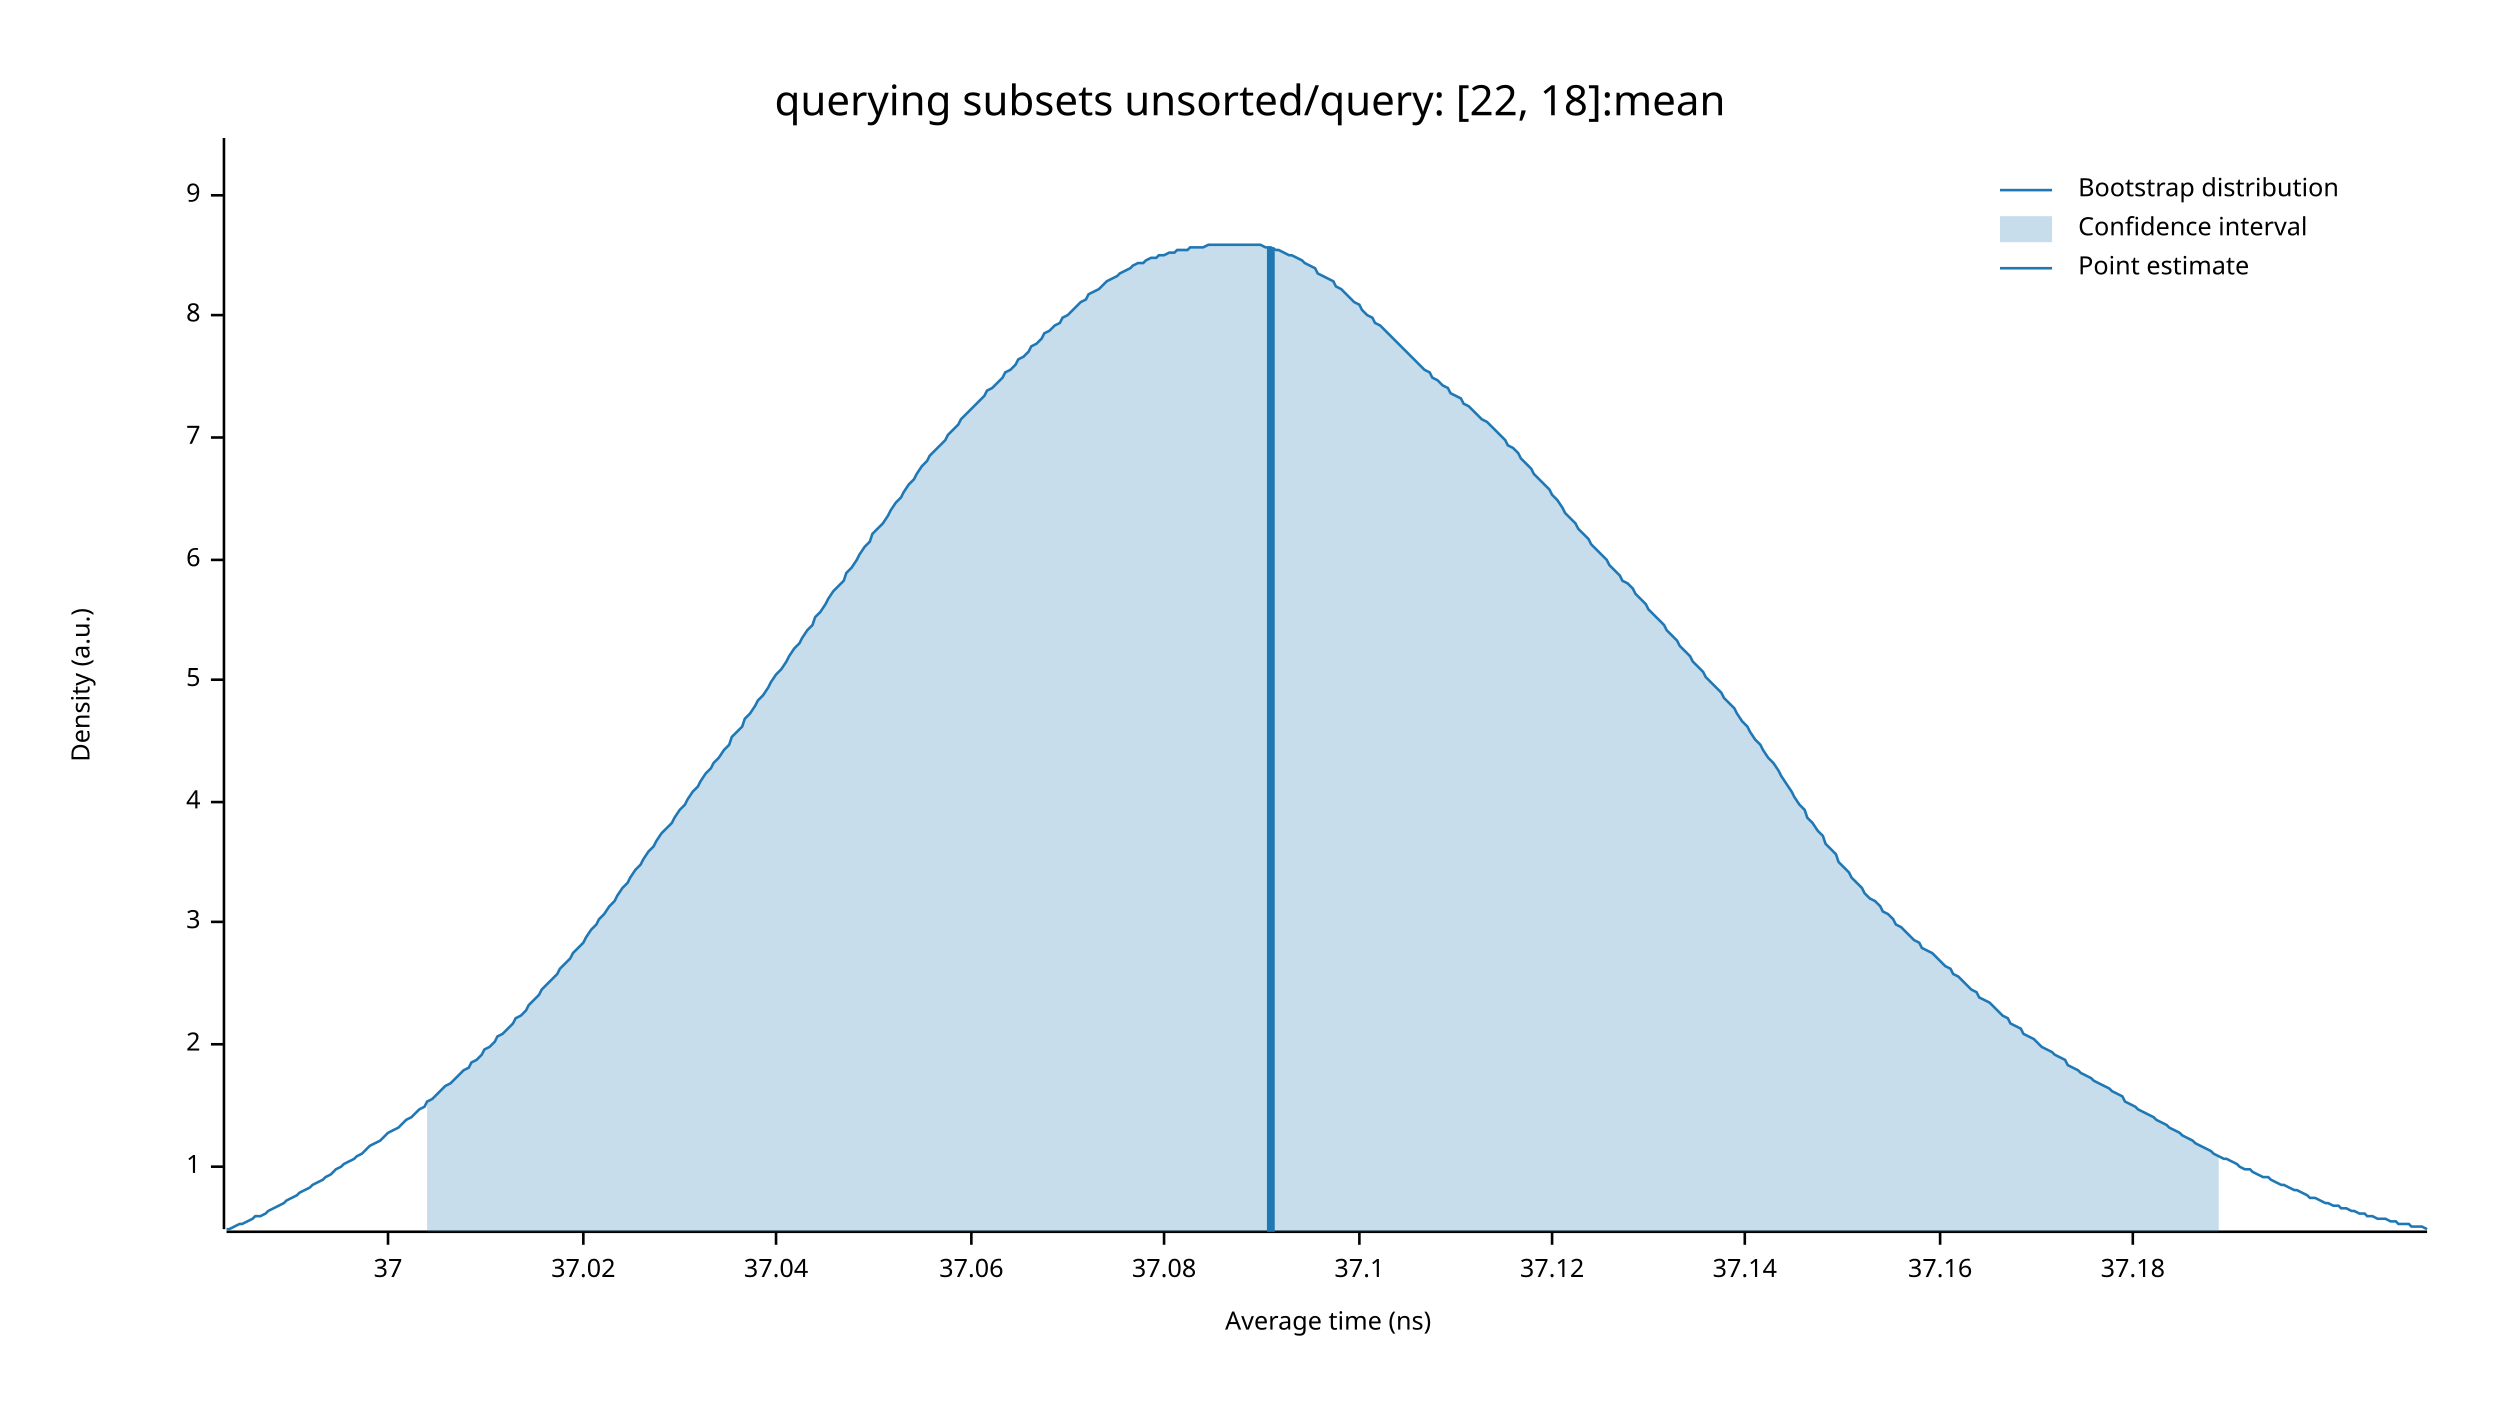
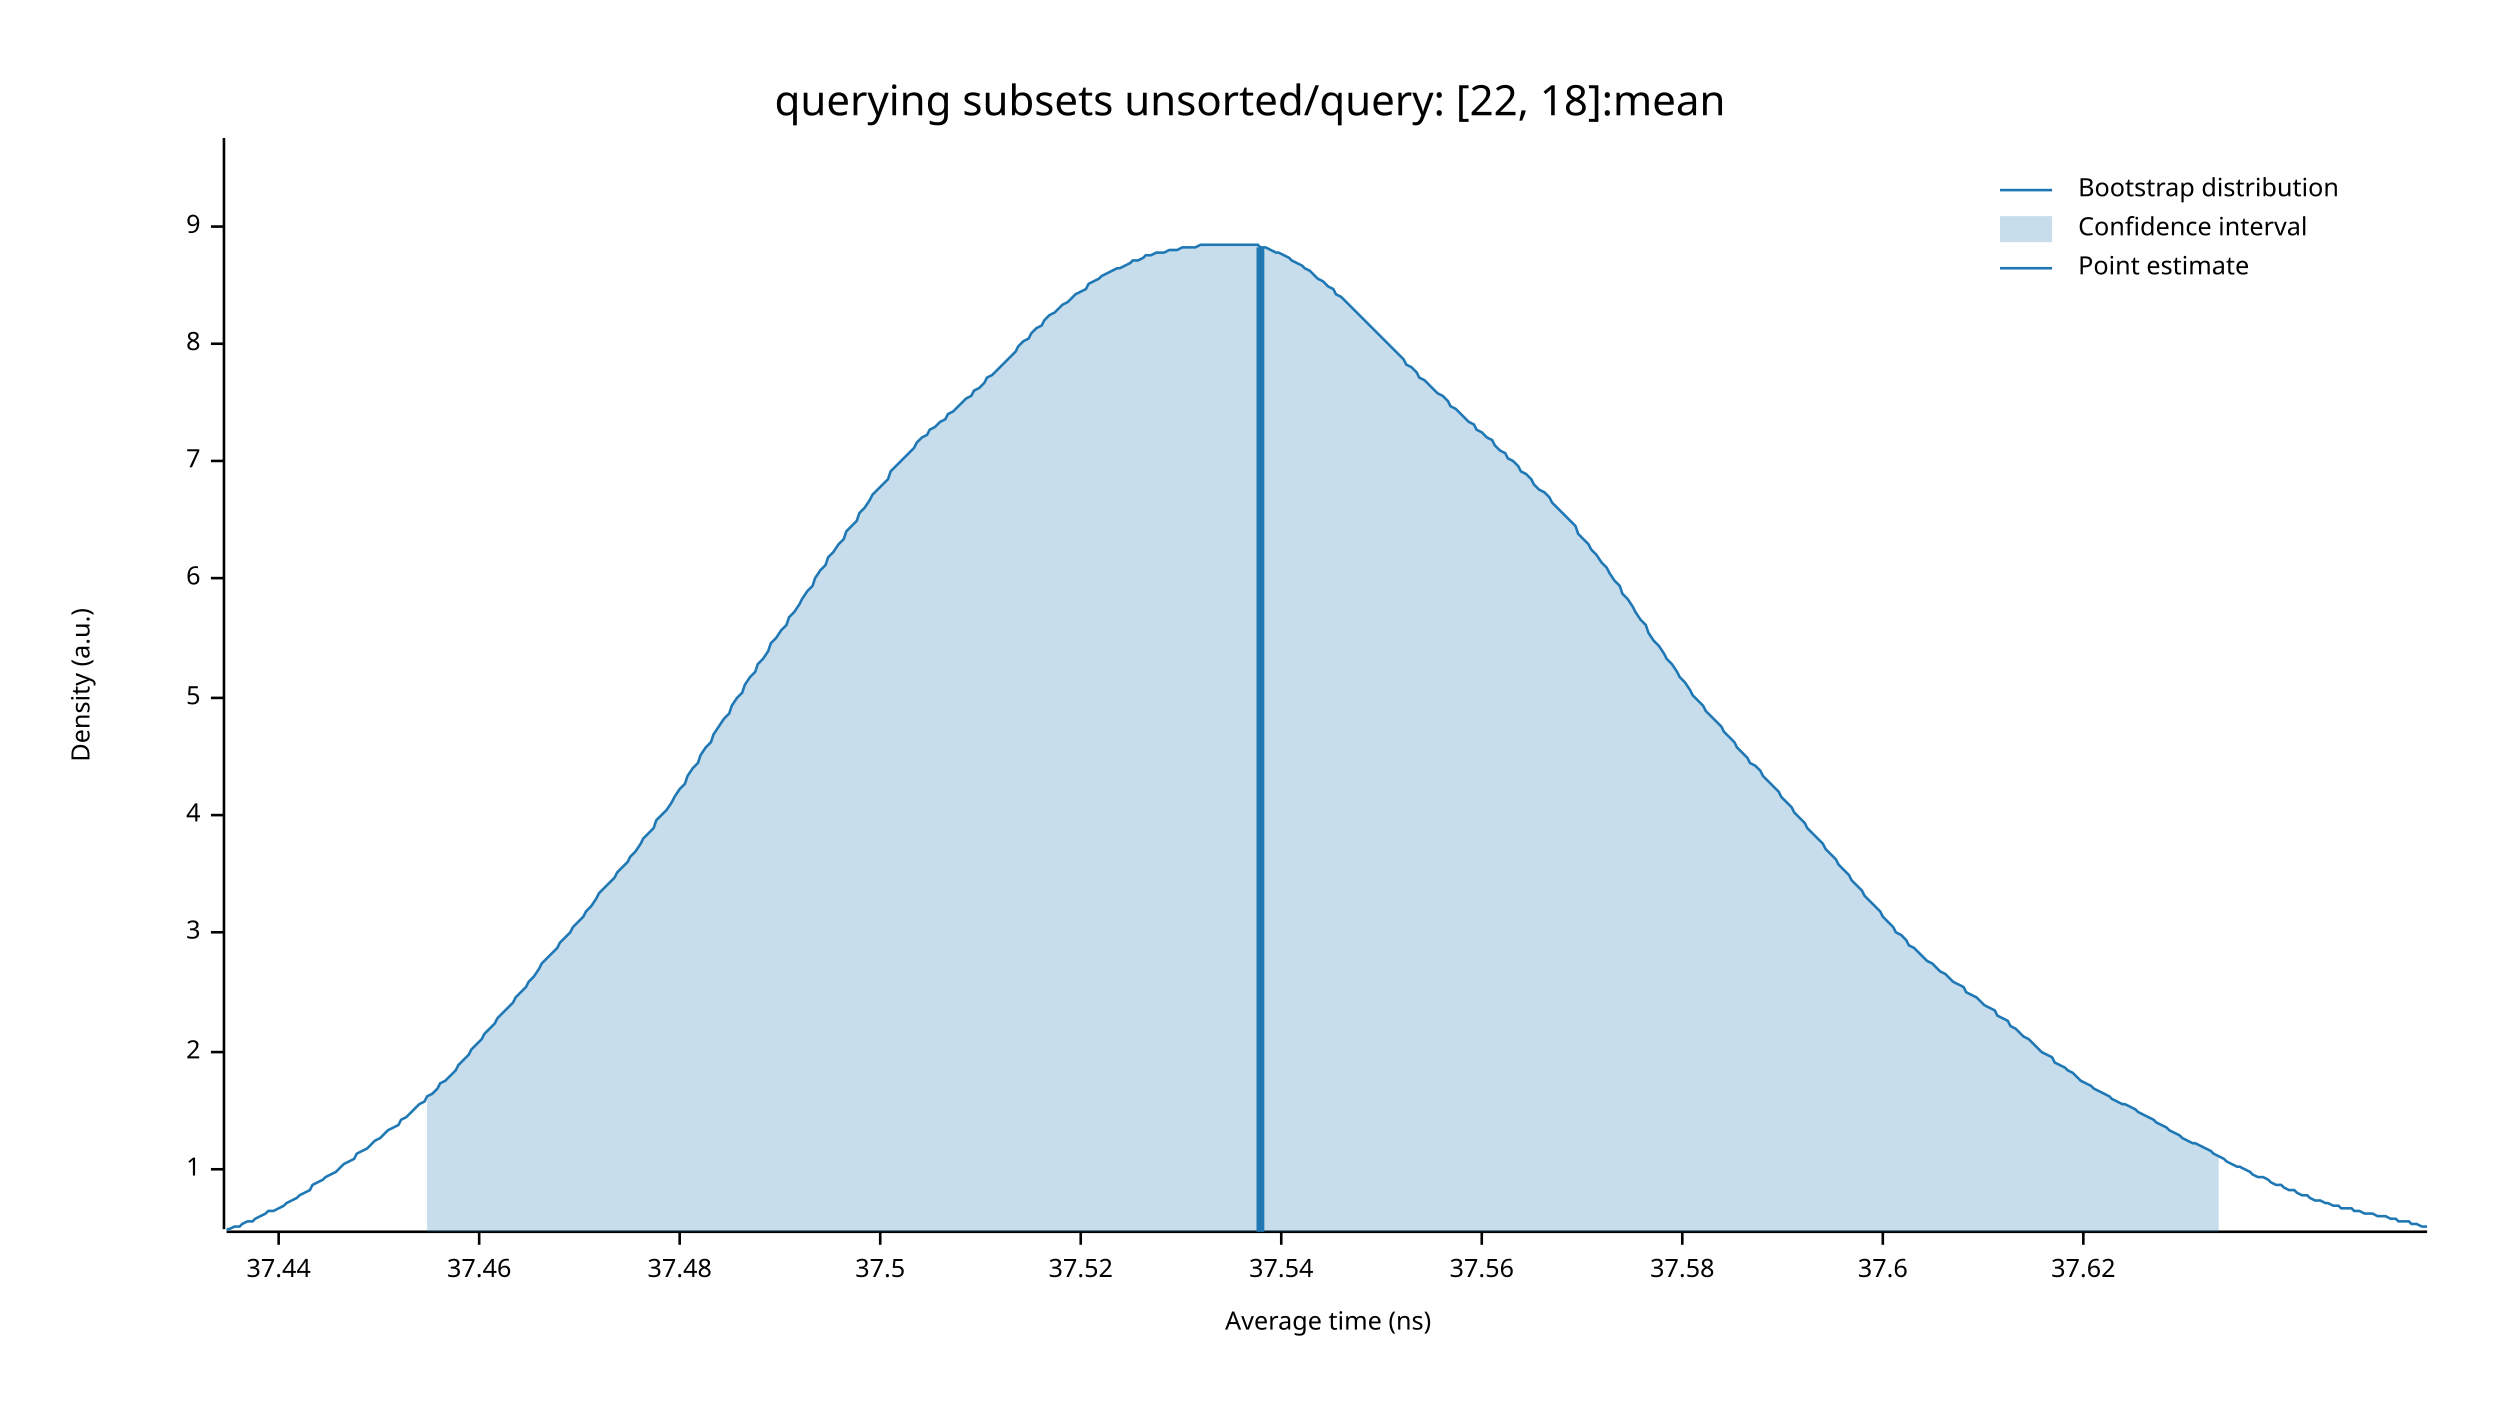
<svg xmlns="http://www.w3.org/2000/svg" width="960" height="540" viewBox="0 0 960 540">
  <text x="480" y="32" dy="0.76em" text-anchor="middle" font-family="sans-serif" font-size="16.129" opacity="1" fill="#000000">
querying subsets unsorted/query: [22, 18]:mean
</text>
  <text x="27" y="263" dy="0.76em" text-anchor="middle" font-family="sans-serif" font-size="9.677" opacity="1" fill="#000000" transform="rotate(270, 27, 263)">
Density (a.u.)
</text>
  <text x="510" y="513" dy="-0.5ex" text-anchor="middle" font-family="sans-serif" font-size="9.677" opacity="1" fill="#000000">
Average time (ns)
</text>
  <polyline fill="none" opacity="1" stroke="#000000" stroke-width="1" points="86,53 86,472 " />
-   <text x="77" y="448" dy="0.5ex" text-anchor="end" font-family="sans-serif" font-size="9.677" opacity="1" fill="#000000">
+   <text x="77" y="449" dy="0.5ex" text-anchor="end" font-family="sans-serif" font-size="9.677" opacity="1" fill="#000000">
1
</text>
-   <polyline fill="none" opacity="1" stroke="#000000" stroke-width="1" points="81,448 86,448 " />
-   <text x="77" y="401" dy="0.5ex" text-anchor="end" font-family="sans-serif" font-size="9.677" opacity="1" fill="#000000">
+   <polyline fill="none" opacity="1" stroke="#000000" stroke-width="1" points="81,449 86,449 " />
+   <text x="77" y="404" dy="0.5ex" text-anchor="end" font-family="sans-serif" font-size="9.677" opacity="1" fill="#000000">
2
</text>
-   <polyline fill="none" opacity="1" stroke="#000000" stroke-width="1" points="81,401 86,401 " />
-   <text x="77" y="354" dy="0.5ex" text-anchor="end" font-family="sans-serif" font-size="9.677" opacity="1" fill="#000000">
+   <polyline fill="none" opacity="1" stroke="#000000" stroke-width="1" points="81,404 86,404 " />
+   <text x="77" y="358" dy="0.5ex" text-anchor="end" font-family="sans-serif" font-size="9.677" opacity="1" fill="#000000">
3
</text>
-   <polyline fill="none" opacity="1" stroke="#000000" stroke-width="1" points="81,354 86,354 " />
-   <text x="77" y="308" dy="0.5ex" text-anchor="end" font-family="sans-serif" font-size="9.677" opacity="1" fill="#000000">
+   <polyline fill="none" opacity="1" stroke="#000000" stroke-width="1" points="81,358 86,358 " />
+   <text x="77" y="313" dy="0.5ex" text-anchor="end" font-family="sans-serif" font-size="9.677" opacity="1" fill="#000000">
4
</text>
-   <polyline fill="none" opacity="1" stroke="#000000" stroke-width="1" points="81,308 86,308 " />
-   <text x="77" y="261" dy="0.5ex" text-anchor="end" font-family="sans-serif" font-size="9.677" opacity="1" fill="#000000">
+   <polyline fill="none" opacity="1" stroke="#000000" stroke-width="1" points="81,313 86,313 " />
+   <text x="77" y="268" dy="0.5ex" text-anchor="end" font-family="sans-serif" font-size="9.677" opacity="1" fill="#000000">
5
</text>
-   <polyline fill="none" opacity="1" stroke="#000000" stroke-width="1" points="81,261 86,261 " />
-   <text x="77" y="215" dy="0.5ex" text-anchor="end" font-family="sans-serif" font-size="9.677" opacity="1" fill="#000000">
+   <polyline fill="none" opacity="1" stroke="#000000" stroke-width="1" points="81,268 86,268 " />
+   <text x="77" y="222" dy="0.5ex" text-anchor="end" font-family="sans-serif" font-size="9.677" opacity="1" fill="#000000">
6
</text>
-   <polyline fill="none" opacity="1" stroke="#000000" stroke-width="1" points="81,215 86,215 " />
-   <text x="77" y="168" dy="0.5ex" text-anchor="end" font-family="sans-serif" font-size="9.677" opacity="1" fill="#000000">
+   <polyline fill="none" opacity="1" stroke="#000000" stroke-width="1" points="81,222 86,222 " />
+   <text x="77" y="177" dy="0.5ex" text-anchor="end" font-family="sans-serif" font-size="9.677" opacity="1" fill="#000000">
7
</text>
-   <polyline fill="none" opacity="1" stroke="#000000" stroke-width="1" points="81,168 86,168 " />
-   <text x="77" y="121" dy="0.5ex" text-anchor="end" font-family="sans-serif" font-size="9.677" opacity="1" fill="#000000">
+   <polyline fill="none" opacity="1" stroke="#000000" stroke-width="1" points="81,177 86,177 " />
+   <text x="77" y="132" dy="0.5ex" text-anchor="end" font-family="sans-serif" font-size="9.677" opacity="1" fill="#000000">
8
</text>
-   <polyline fill="none" opacity="1" stroke="#000000" stroke-width="1" points="81,121 86,121 " />
-   <text x="77" y="75" dy="0.5ex" text-anchor="end" font-family="sans-serif" font-size="9.677" opacity="1" fill="#000000">
+   <polyline fill="none" opacity="1" stroke="#000000" stroke-width="1" points="81,132 86,132 " />
+   <text x="77" y="87" dy="0.5ex" text-anchor="end" font-family="sans-serif" font-size="9.677" opacity="1" fill="#000000">
9
</text>
-   <polyline fill="none" opacity="1" stroke="#000000" stroke-width="1" points="81,75 86,75 " />
+   <polyline fill="none" opacity="1" stroke="#000000" stroke-width="1" points="81,87 86,87 " />
  <polyline fill="none" opacity="1" stroke="#000000" stroke-width="1" points="87,473 932,473 " />
-   <text x="149" y="483" dy="0.76em" text-anchor="middle" font-family="sans-serif" font-size="9.677" opacity="1" fill="#000000">
- 37
+   <text x="107" y="483" dy="0.76em" text-anchor="middle" font-family="sans-serif" font-size="9.677" opacity="1" fill="#000000">
+ 37.44
</text>
-   <polyline fill="none" opacity="1" stroke="#000000" stroke-width="1" points="149,473 149,478 " />
-   <text x="224" y="483" dy="0.76em" text-anchor="middle" font-family="sans-serif" font-size="9.677" opacity="1" fill="#000000">
- 37.02
+   <polyline fill="none" opacity="1" stroke="#000000" stroke-width="1" points="107,473 107,478 " />
+   <text x="184" y="483" dy="0.76em" text-anchor="middle" font-family="sans-serif" font-size="9.677" opacity="1" fill="#000000">
+ 37.46
</text>
-   <polyline fill="none" opacity="1" stroke="#000000" stroke-width="1" points="224,473 224,478 " />
-   <text x="298" y="483" dy="0.76em" text-anchor="middle" font-family="sans-serif" font-size="9.677" opacity="1" fill="#000000">
- 37.04
+   <polyline fill="none" opacity="1" stroke="#000000" stroke-width="1" points="184,473 184,478 " />
+   <text x="261" y="483" dy="0.76em" text-anchor="middle" font-family="sans-serif" font-size="9.677" opacity="1" fill="#000000">
+ 37.48
</text>
-   <polyline fill="none" opacity="1" stroke="#000000" stroke-width="1" points="298,473 298,478 " />
-   <text x="373" y="483" dy="0.76em" text-anchor="middle" font-family="sans-serif" font-size="9.677" opacity="1" fill="#000000">
- 37.06
+   <polyline fill="none" opacity="1" stroke="#000000" stroke-width="1" points="261,473 261,478 " />
+   <text x="338" y="483" dy="0.76em" text-anchor="middle" font-family="sans-serif" font-size="9.677" opacity="1" fill="#000000">
+ 37.5
</text>
-   <polyline fill="none" opacity="1" stroke="#000000" stroke-width="1" points="373,473 373,478 " />
-   <text x="447" y="483" dy="0.76em" text-anchor="middle" font-family="sans-serif" font-size="9.677" opacity="1" fill="#000000">
- 37.08
+   <polyline fill="none" opacity="1" stroke="#000000" stroke-width="1" points="338,473 338,478 " />
+   <text x="415" y="483" dy="0.76em" text-anchor="middle" font-family="sans-serif" font-size="9.677" opacity="1" fill="#000000">
+ 37.52
</text>
-   <polyline fill="none" opacity="1" stroke="#000000" stroke-width="1" points="447,473 447,478 " />
-   <text x="522" y="483" dy="0.76em" text-anchor="middle" font-family="sans-serif" font-size="9.677" opacity="1" fill="#000000">
- 37.1
+   <polyline fill="none" opacity="1" stroke="#000000" stroke-width="1" points="415,473 415,478 " />
+   <text x="492" y="483" dy="0.76em" text-anchor="middle" font-family="sans-serif" font-size="9.677" opacity="1" fill="#000000">
+ 37.54
</text>
-   <polyline fill="none" opacity="1" stroke="#000000" stroke-width="1" points="522,473 522,478 " />
-   <text x="596" y="483" dy="0.76em" text-anchor="middle" font-family="sans-serif" font-size="9.677" opacity="1" fill="#000000">
- 37.12
+   <polyline fill="none" opacity="1" stroke="#000000" stroke-width="1" points="492,473 492,478 " />
+   <text x="569" y="483" dy="0.76em" text-anchor="middle" font-family="sans-serif" font-size="9.677" opacity="1" fill="#000000">
+ 37.56
</text>
-   <polyline fill="none" opacity="1" stroke="#000000" stroke-width="1" points="596,473 596,478 " />
-   <text x="670" y="483" dy="0.76em" text-anchor="middle" font-family="sans-serif" font-size="9.677" opacity="1" fill="#000000">
- 37.14
+   <polyline fill="none" opacity="1" stroke="#000000" stroke-width="1" points="569,473 569,478 " />
+   <text x="646" y="483" dy="0.76em" text-anchor="middle" font-family="sans-serif" font-size="9.677" opacity="1" fill="#000000">
+ 37.58
</text>
-   <polyline fill="none" opacity="1" stroke="#000000" stroke-width="1" points="670,473 670,478 " />
-   <text x="745" y="483" dy="0.76em" text-anchor="middle" font-family="sans-serif" font-size="9.677" opacity="1" fill="#000000">
- 37.16
+   <polyline fill="none" opacity="1" stroke="#000000" stroke-width="1" points="646,473 646,478 " />
+   <text x="723" y="483" dy="0.76em" text-anchor="middle" font-family="sans-serif" font-size="9.677" opacity="1" fill="#000000">
+ 37.6
</text>
-   <polyline fill="none" opacity="1" stroke="#000000" stroke-width="1" points="745,473 745,478 " />
-   <text x="819" y="483" dy="0.76em" text-anchor="middle" font-family="sans-serif" font-size="9.677" opacity="1" fill="#000000">
- 37.18
+   <polyline fill="none" opacity="1" stroke="#000000" stroke-width="1" points="723,473 723,478 " />
+   <text x="800" y="483" dy="0.76em" text-anchor="middle" font-family="sans-serif" font-size="9.677" opacity="1" fill="#000000">
+ 37.62
</text>
-   <polyline fill="none" opacity="1" stroke="#000000" stroke-width="1" points="819,473 819,478 " />
-   <polyline fill="none" opacity="1" stroke="#1F78B4" stroke-width="1" points="87,472 88,472 90,471 92,470 93,470 95,469 97,468 98,467 100,467 102,466 103,465 105,464 107,463 109,462 110,461 112,460 114,459 115,458 117,457 119,456 120,455 122,454 124,453 125,452 127,451 129,449 131,448 132,447 134,446 136,445 137,444 139,443 141,441 142,440 144,439 146,438 147,437 149,435 151,434 153,433 154,432 156,430 158,429 159,428 161,426 163,425 164,423 166,422 168,420 169,419 171,417 173,416 175,414 176,413 178,411 180,410 181,408 183,407 185,405 186,403 188,402 190,400 191,398 193,397 195,395 197,393 198,391 200,390 202,388 203,386 205,384 207,382 208,380 210,378 212,376 214,374 215,372 217,370 219,368 220,366 222,364 224,362 225,360 227,357 229,355 230,353 232,351 234,348 236,346 237,344 239,341 241,339 242,337 244,334 246,332 247,330 249,327 251,325 252,323 254,320 256,318 258,316 259,314 261,311 263,309 264,307 266,304 268,302 269,300 271,297 273,295 274,293 276,291 278,288 280,286 281,283 283,281 285,279 286,276 288,274 290,271 291,269 293,267 295,264 296,262 298,259 300,257 302,254 303,252 305,249 307,247 308,245 310,242 312,240 313,237 315,235 317,232 318,230 320,227 322,225 324,223 325,220 327,218 329,215 330,213 332,210 334,208 335,205 337,203 339,201 341,198 342,196 344,193 346,191 347,189 349,186 351,184 352,182 354,179 356,177 357,175 359,173 361,171 363,169 364,167 366,165 368,163 369,161 371,159 373,157 374,156 376,154 378,152 379,150 381,149 383,147 385,145 386,143 388,142 390,140 391,138 393,137 395,135 396,133 398,132 400,130 401,128 403,127 405,125 407,124 408,122 410,121 412,119 413,118 415,116 417,115 418,113 420,112 422,111 423,110 425,108 427,107 429,106 430,105 432,104 434,103 435,102 437,101 439,101 440,100 442,99 444,99 445,98 447,98 449,97 451,97 452,96 454,96 456,96 457,95 459,95 461,95 462,95 464,94 466,94 468,94 469,94 471,94 473,94 474,94 476,94 478,94 479,94 481,94 483,94 484,94 486,95 488,95 490,96 491,96 493,97 495,98 496,98 498,99 500,100 501,101 503,102 505,103 506,105 508,106 510,107 512,108 513,110 515,111 517,113 518,114 520,116 522,117 523,119 525,121 527,122 528,124 530,125 532,127 534,129 535,130 537,132 539,134 540,135 542,137 544,139 545,140 547,142 549,143 550,145 552,146 554,148 556,149 557,151 559,152 561,153 562,155 564,156 566,158 567,159 569,161 571,162 573,164 574,165 576,167 578,169 579,171 581,172 583,174 584,176 586,178 588,180 589,182 591,184 593,186 595,188 596,190 598,192 600,195 601,197 603,199 605,201 606,203 608,205 610,207 611,209 613,211 615,213 617,215 618,217 620,219 622,221 623,223 625,224 627,226 628,228 630,230 632,232 633,234 635,236 637,238 639,240 640,242 642,244 644,246 645,248 647,250 649,252 650,254 652,256 654,258 655,260 657,262 659,264 661,266 662,268 664,270 666,272 667,274 669,277 671,279 672,281 674,284 676,286 677,288 679,291 681,293 683,296 684,298 686,301 688,304 689,306 691,309 693,311 694,314 696,316 698,319 700,321 701,324 703,326 705,328 706,331 708,333 710,335 711,337 713,339 715,341 716,343 718,345 720,346 722,348 723,350 725,351 727,353 728,355 730,356 732,358 733,359 735,361 737,362 738,364 740,365 742,366 744,368 745,369 747,371 749,372 750,374 752,375 754,377 755,378 757,380 759,381 760,383 762,384 764,385 766,387 767,388 769,390 771,391 772,393 774,394 776,395 777,397 779,398 781,399 782,400 784,402 786,403 788,404 789,405 791,406 793,407 794,409 796,410 798,411 799,412 801,413 803,414 804,415 806,416 808,417 810,418 811,419 813,420 815,421 816,423 818,424 820,425 821,426 823,427 825,428 827,429 828,430 830,431 832,432 833,433 835,434 837,435 838,436 840,437 842,438 843,439 845,440 847,441 849,442 850,443 852,444 854,445 855,445 857,446 859,447 860,448 862,449 864,449 865,450 867,451 869,452 871,452 872,453 874,454 876,455 877,455 879,456 881,457 882,457 884,458 886,459 887,460 889,460 891,461 893,462 894,462 896,463 898,463 899,464 901,464 903,465 904,465 906,466 908,466 909,467 911,467 913,468 915,468 916,468 918,469 920,469 921,470 923,470 925,470 926,471 928,471 930,471 932,472 " />
-   <polygon opacity="0.25" fill="#1F78B4" points="164,423 166,422 168,420 169,419 171,417 173,416 175,414 176,413 178,411 180,410 181,408 183,407 185,405 186,403 188,402 190,400 191,398 193,397 195,395 197,393 198,391 200,390 202,388 203,386 205,384 207,382 208,380 210,378 212,376 214,374 215,372 217,370 219,368 220,366 222,364 224,362 225,360 227,357 229,355 230,353 232,351 234,348 236,346 237,344 239,341 241,339 242,337 244,334 246,332 247,330 249,327 251,325 252,323 254,320 256,318 258,316 259,314 261,311 263,309 264,307 266,304 268,302 269,300 271,297 273,295 274,293 276,291 278,288 280,286 281,283 283,281 285,279 286,276 288,274 290,271 291,269 293,267 295,264 296,262 298,259 300,257 302,254 303,252 305,249 307,247 308,245 310,242 312,240 313,237 315,235 317,232 318,230 320,227 322,225 324,223 325,220 327,218 329,215 330,213 332,210 334,208 335,205 337,203 339,201 341,198 342,196 344,193 346,191 347,189 349,186 351,184 352,182 354,179 356,177 357,175 359,173 361,171 363,169 364,167 366,165 368,163 369,161 371,159 373,157 374,156 376,154 378,152 379,150 381,149 383,147 385,145 386,143 388,142 390,140 391,138 393,137 395,135 396,133 398,132 400,130 401,128 403,127 405,125 407,124 408,122 410,121 412,119 413,118 415,116 417,115 418,113 420,112 422,111 423,110 425,108 427,107 429,106 430,105 432,104 434,103 435,102 437,101 439,101 440,100 442,99 444,99 445,98 447,98 449,97 451,97 452,96 454,96 456,96 457,95 459,95 461,95 462,95 464,94 466,94 468,94 469,94 471,94 473,94 474,94 476,94 478,94 479,94 481,94 483,94 484,94 486,95 488,95 490,96 491,96 493,97 495,98 496,98 498,99 500,100 501,101 503,102 505,103 506,105 508,106 510,107 512,108 513,110 515,111 517,113 518,114 520,116 522,117 523,119 525,121 527,122 528,124 530,125 532,127 534,129 535,130 537,132 539,134 540,135 542,137 544,139 545,140 547,142 549,143 550,145 552,146 554,148 556,149 557,151 559,152 561,153 562,155 564,156 566,158 567,159 569,161 571,162 573,164 574,165 576,167 578,169 579,171 581,172 583,174 584,176 586,178 588,180 589,182 591,184 593,186 595,188 596,190 598,192 600,195 601,197 603,199 605,201 606,203 608,205 610,207 611,209 613,211 615,213 617,215 618,217 620,219 622,221 623,223 625,224 627,226 628,228 630,230 632,232 633,234 635,236 637,238 639,240 640,242 642,244 644,246 645,248 647,250 649,252 650,254 652,256 654,258 655,260 657,262 659,264 661,266 662,268 664,270 666,272 667,274 669,277 671,279 672,281 674,284 676,286 677,288 679,291 681,293 683,296 684,298 686,301 688,304 689,306 691,309 693,311 694,314 696,316 698,319 700,321 701,324 703,326 705,328 706,331 708,333 710,335 711,337 713,339 715,341 716,343 718,345 720,346 722,348 723,350 725,351 727,353 728,355 730,356 732,358 733,359 735,361 737,362 738,364 740,365 742,366 744,368 745,369 747,371 749,372 750,374 752,375 754,377 755,378 757,380 759,381 760,383 762,384 764,385 766,387 767,388 769,390 771,391 772,393 774,394 776,395 777,397 779,398 781,399 782,400 784,402 786,403 788,404 789,405 791,406 793,407 794,409 796,410 798,411 799,412 801,413 803,414 804,415 806,416 808,417 810,418 811,419 813,420 815,421 816,423 818,424 820,425 821,426 823,427 825,428 827,429 828,430 830,431 832,432 833,433 835,434 837,435 838,436 840,437 842,438 843,439 845,440 847,441 849,442 850,443 852,444 852,473 164,473 " />
-   <polyline fill="none" opacity="1" stroke="#1F78B4" stroke-width="3" points="488,473 488,95 " />
+   <polyline fill="none" opacity="1" stroke="#000000" stroke-width="1" points="800,473 800,478 " />
+   <polyline fill="none" opacity="1" stroke="#1F78B4" stroke-width="1" points="87,472 88,472 90,471 92,471 93,470 95,469 97,469 98,468 100,467 102,466 103,465 105,465 107,464 109,463 110,462 112,461 114,460 115,459 117,458 119,457 120,455 122,454 124,453 125,452 127,451 129,450 131,448 132,447 134,446 136,445 137,443 139,442 141,441 142,440 144,438 146,437 147,436 149,434 151,433 153,432 154,430 156,429 158,427 159,426 161,424 163,423 164,421 166,420 168,418 169,416 171,415 173,413 175,411 176,409 178,407 180,405 181,403 183,401 185,399 186,397 188,395 190,393 191,391 193,389 195,387 197,385 198,383 200,381 202,379 203,377 205,375 207,372 208,370 210,368 212,366 214,364 215,362 217,360 219,358 220,356 222,354 224,352 225,350 227,348 229,345 230,343 232,341 234,339 236,337 237,335 239,333 241,331 242,329 244,327 246,324 247,322 249,320 251,318 252,315 254,313 256,311 258,308 259,306 261,303 263,301 264,298 266,295 268,293 269,290 271,287 273,285 274,282 276,279 278,276 280,274 281,271 283,268 285,266 286,263 288,260 290,258 291,255 293,253 295,250 296,247 298,245 300,242 302,240 303,237 305,235 307,232 308,230 310,227 312,225 313,222 315,219 317,217 318,214 320,212 322,209 324,207 325,204 327,202 329,200 330,197 332,195 334,192 335,190 337,188 339,186 341,184 342,181 344,179 346,177 347,176 349,174 351,172 352,170 354,168 356,167 357,165 359,164 361,162 363,161 364,159 366,158 368,156 369,155 371,153 373,152 374,150 376,149 378,147 379,145 381,144 383,142 385,140 386,139 388,137 390,135 391,133 393,131 395,130 396,128 398,126 400,125 401,123 403,121 405,120 407,118 408,117 410,116 412,114 413,113 415,112 417,111 418,109 420,108 422,107 423,106 425,105 427,104 429,103 430,103 432,102 434,101 435,100 437,100 439,99 440,98 442,98 444,97 445,97 447,97 449,96 451,96 452,96 454,95 456,95 457,95 459,95 461,94 462,94 464,94 466,94 468,94 469,94 471,94 473,94 474,94 476,94 478,94 479,94 481,94 483,94 484,95 486,95 488,96 490,97 491,97 493,98 495,99 496,100 498,101 500,102 501,103 503,104 505,106 506,107 508,108 510,110 512,111 513,113 515,114 517,116 518,117 520,119 522,121 523,122 525,124 527,126 528,127 530,129 532,131 534,133 535,134 537,136 539,138 540,140 542,141 544,143 545,145 547,146 549,148 550,149 552,151 554,152 556,154 557,156 559,157 561,159 562,160 564,162 566,163 567,165 569,166 571,168 573,169 574,171 576,173 578,174 579,176 581,177 583,179 584,181 586,182 588,184 589,186 591,188 593,189 595,191 596,193 598,195 600,197 601,198 603,200 605,202 606,205 608,207 610,209 611,211 613,213 615,216 617,218 618,220 620,223 622,225 623,228 625,230 627,233 628,235 630,238 632,240 633,243 635,246 637,248 639,251 640,253 642,255 644,258 645,260 647,262 649,265 650,267 652,269 654,271 655,273 657,275 659,277 661,279 662,281 664,283 666,285 667,287 669,289 671,291 672,293 674,294 676,296 677,298 679,300 681,302 683,304 684,306 686,308 688,310 689,312 691,314 693,316 694,318 696,320 698,322 700,324 701,326 703,328 705,330 706,332 708,334 710,336 711,338 713,340 715,342 716,344 718,346 720,348 722,350 723,352 725,354 727,356 728,358 730,359 732,361 733,363 735,364 737,366 738,367 740,369 742,370 744,372 745,373 747,374 749,376 750,377 752,378 754,379 755,381 757,382 759,383 760,384 762,386 764,387 766,388 767,390 769,391 771,392 772,394 774,395 776,397 777,398 779,399 781,401 782,402 784,404 786,405 788,406 789,408 791,409 793,410 794,411 796,412 798,414 799,415 801,416 803,417 804,418 806,419 808,420 810,421 811,422 813,423 815,424 816,424 818,425 820,426 821,427 823,428 825,429 827,430 828,431 830,432 832,433 833,434 835,435 837,436 838,437 840,438 842,439 843,439 845,440 847,441 849,442 850,443 852,444 854,445 855,446 857,447 859,448 860,448 862,449 864,450 865,451 867,452 869,452 871,453 872,454 874,455 876,455 877,456 879,457 881,457 882,458 884,459 886,459 887,460 889,461 891,461 893,462 894,462 896,463 898,463 899,464 901,464 903,464 904,465 906,465 908,466 909,466 911,466 913,467 915,467 916,467 918,468 920,468 921,469 923,469 925,469 926,470 928,470 930,471 932,471 " />
+   <polygon opacity="0.25" fill="#1F78B4" points="164,421 166,420 168,418 169,416 171,415 173,413 175,411 176,409 178,407 180,405 181,403 183,401 185,399 186,397 188,395 190,393 191,391 193,389 195,387 197,385 198,383 200,381 202,379 203,377 205,375 207,372 208,370 210,368 212,366 214,364 215,362 217,360 219,358 220,356 222,354 224,352 225,350 227,348 229,345 230,343 232,341 234,339 236,337 237,335 239,333 241,331 242,329 244,327 246,324 247,322 249,320 251,318 252,315 254,313 256,311 258,308 259,306 261,303 263,301 264,298 266,295 268,293 269,290 271,287 273,285 274,282 276,279 278,276 280,274 281,271 283,268 285,266 286,263 288,260 290,258 291,255 293,253 295,250 296,247 298,245 300,242 302,240 303,237 305,235 307,232 308,230 310,227 312,225 313,222 315,219 317,217 318,214 320,212 322,209 324,207 325,204 327,202 329,200 330,197 332,195 334,192 335,190 337,188 339,186 341,184 342,181 344,179 346,177 347,176 349,174 351,172 352,170 354,168 356,167 357,165 359,164 361,162 363,161 364,159 366,158 368,156 369,155 371,153 373,152 374,150 376,149 378,147 379,145 381,144 383,142 385,140 386,139 388,137 390,135 391,133 393,131 395,130 396,128 398,126 400,125 401,123 403,121 405,120 407,118 408,117 410,116 412,114 413,113 415,112 417,111 418,109 420,108 422,107 423,106 425,105 427,104 429,103 430,103 432,102 434,101 435,100 437,100 439,99 440,98 442,98 444,97 445,97 447,97 449,96 451,96 452,96 454,95 456,95 457,95 459,95 461,94 462,94 464,94 466,94 468,94 469,94 471,94 473,94 474,94 476,94 478,94 479,94 481,94 483,94 484,95 486,95 488,96 490,97 491,97 493,98 495,99 496,100 498,101 500,102 501,103 503,104 505,106 506,107 508,108 510,110 512,111 513,113 515,114 517,116 518,117 520,119 522,121 523,122 525,124 527,126 528,127 530,129 532,131 534,133 535,134 537,136 539,138 540,140 542,141 544,143 545,145 547,146 549,148 550,149 552,151 554,152 556,154 557,156 559,157 561,159 562,160 564,162 566,163 567,165 569,166 571,168 573,169 574,171 576,173 578,174 579,176 581,177 583,179 584,181 586,182 588,184 589,186 591,188 593,189 595,191 596,193 598,195 600,197 601,198 603,200 605,202 606,205 608,207 610,209 611,211 613,213 615,216 617,218 618,220 620,223 622,225 623,228 625,230 627,233 628,235 630,238 632,240 633,243 635,246 637,248 639,251 640,253 642,255 644,258 645,260 647,262 649,265 650,267 652,269 654,271 655,273 657,275 659,277 661,279 662,281 664,283 666,285 667,287 669,289 671,291 672,293 674,294 676,296 677,298 679,300 681,302 683,304 684,306 686,308 688,310 689,312 691,314 693,316 694,318 696,320 698,322 700,324 701,326 703,328 705,330 706,332 708,334 710,336 711,338 713,340 715,342 716,344 718,346 720,348 722,350 723,352 725,354 727,356 728,358 730,359 732,361 733,363 735,364 737,366 738,367 740,369 742,370 744,372 745,373 747,374 749,376 750,377 752,378 754,379 755,381 757,382 759,383 760,384 762,386 764,387 766,388 767,390 769,391 771,392 772,394 774,395 776,397 777,398 779,399 781,401 782,402 784,404 786,405 788,406 789,408 791,409 793,410 794,411 796,412 798,414 799,415 801,416 803,417 804,418 806,419 808,420 810,421 811,422 813,423 815,424 816,424 818,425 820,426 821,427 823,428 825,429 827,430 828,431 830,432 832,433 833,434 835,435 837,436 838,437 840,438 842,439 843,439 845,440 847,441 849,442 850,443 852,444 852,473 164,473 " />
+   <polyline fill="none" opacity="1" stroke="#1F78B4" stroke-width="3" points="484,473 484,95 " />
  <text x="798" y="68" dy="0.76em" text-anchor="start" font-family="sans-serif" font-size="9.677" opacity="1" fill="#000000">
Bootstrap distribution
</text>
  <text x="798" y="83" dy="0.76em" text-anchor="start" font-family="sans-serif" font-size="9.677" opacity="1" fill="#000000">
Confidence interval
</text>
  <text x="798" y="98" dy="0.76em" text-anchor="start" font-family="sans-serif" font-size="9.677" opacity="1" fill="#000000">
Point estimate
</text>
  <polyline fill="none" opacity="1" stroke="#1F78B4" stroke-width="1" points="768,73 788,73 " />
  <rect x="768" y="83" width="20" height="10" opacity="0.25" fill="#1F78B4" stroke="none" />
  <polyline fill="none" opacity="1" stroke="#1F78B4" stroke-width="1" points="768,103 788,103 " />
</svg>
